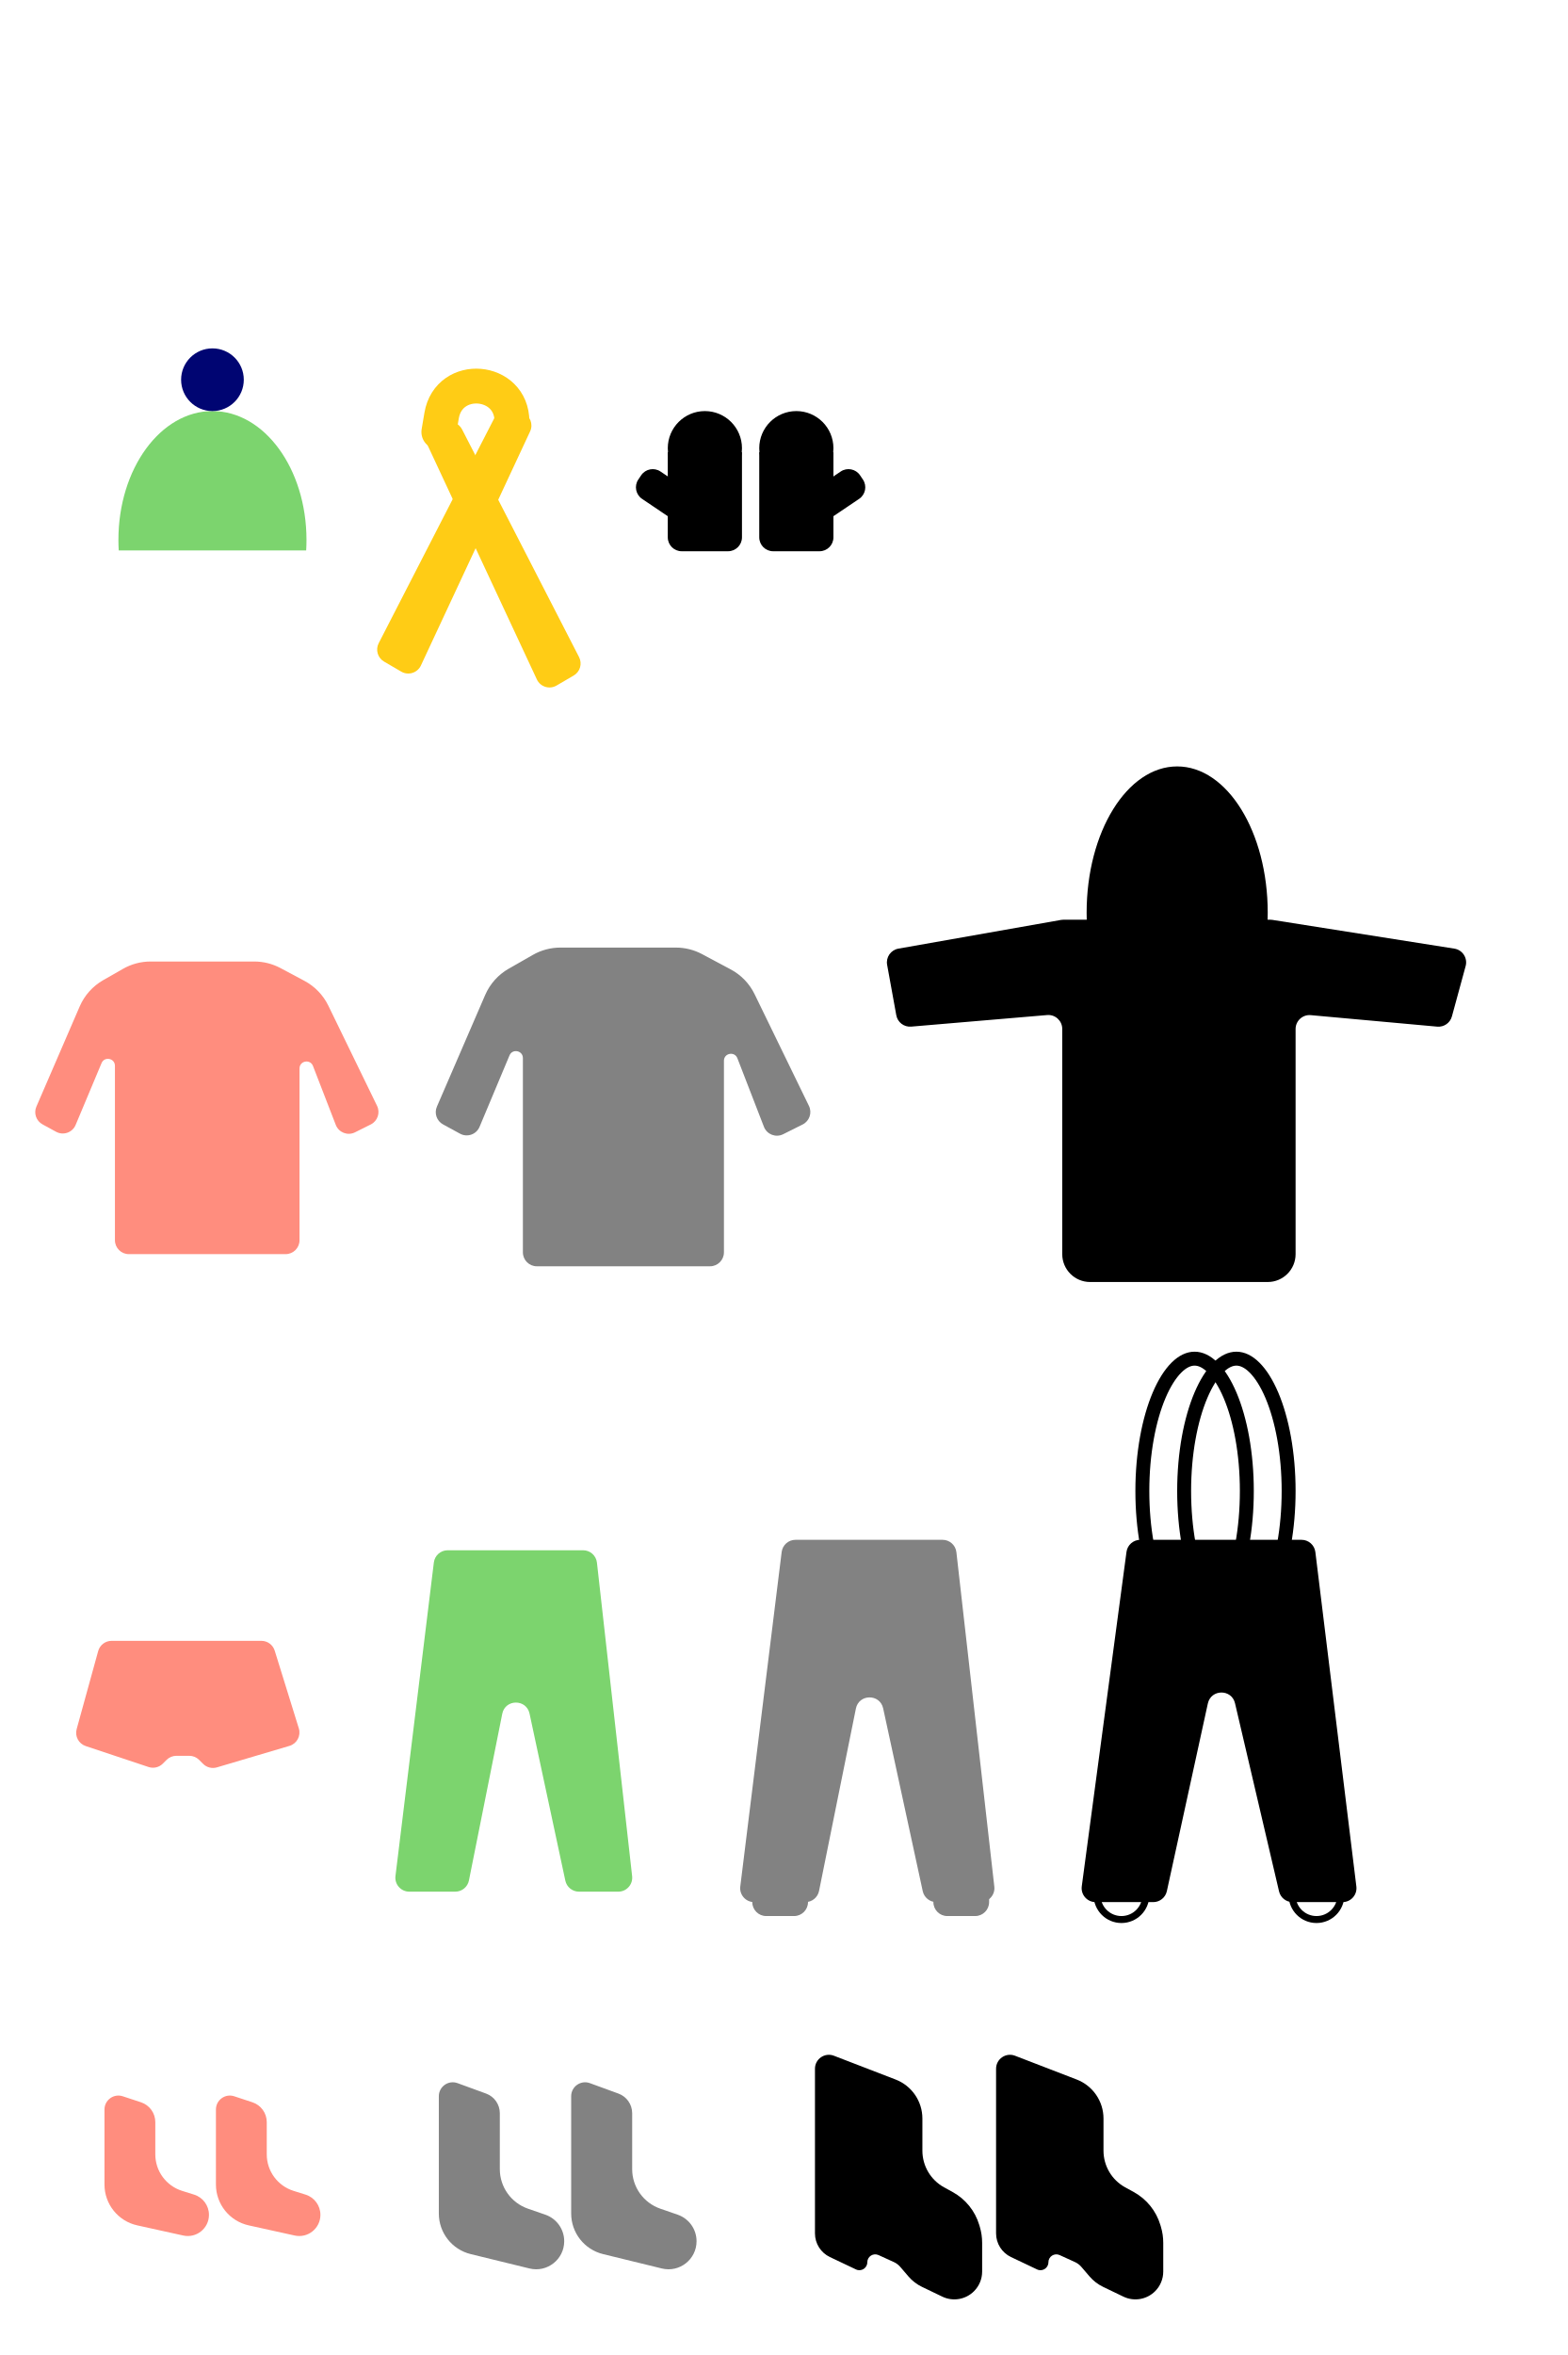
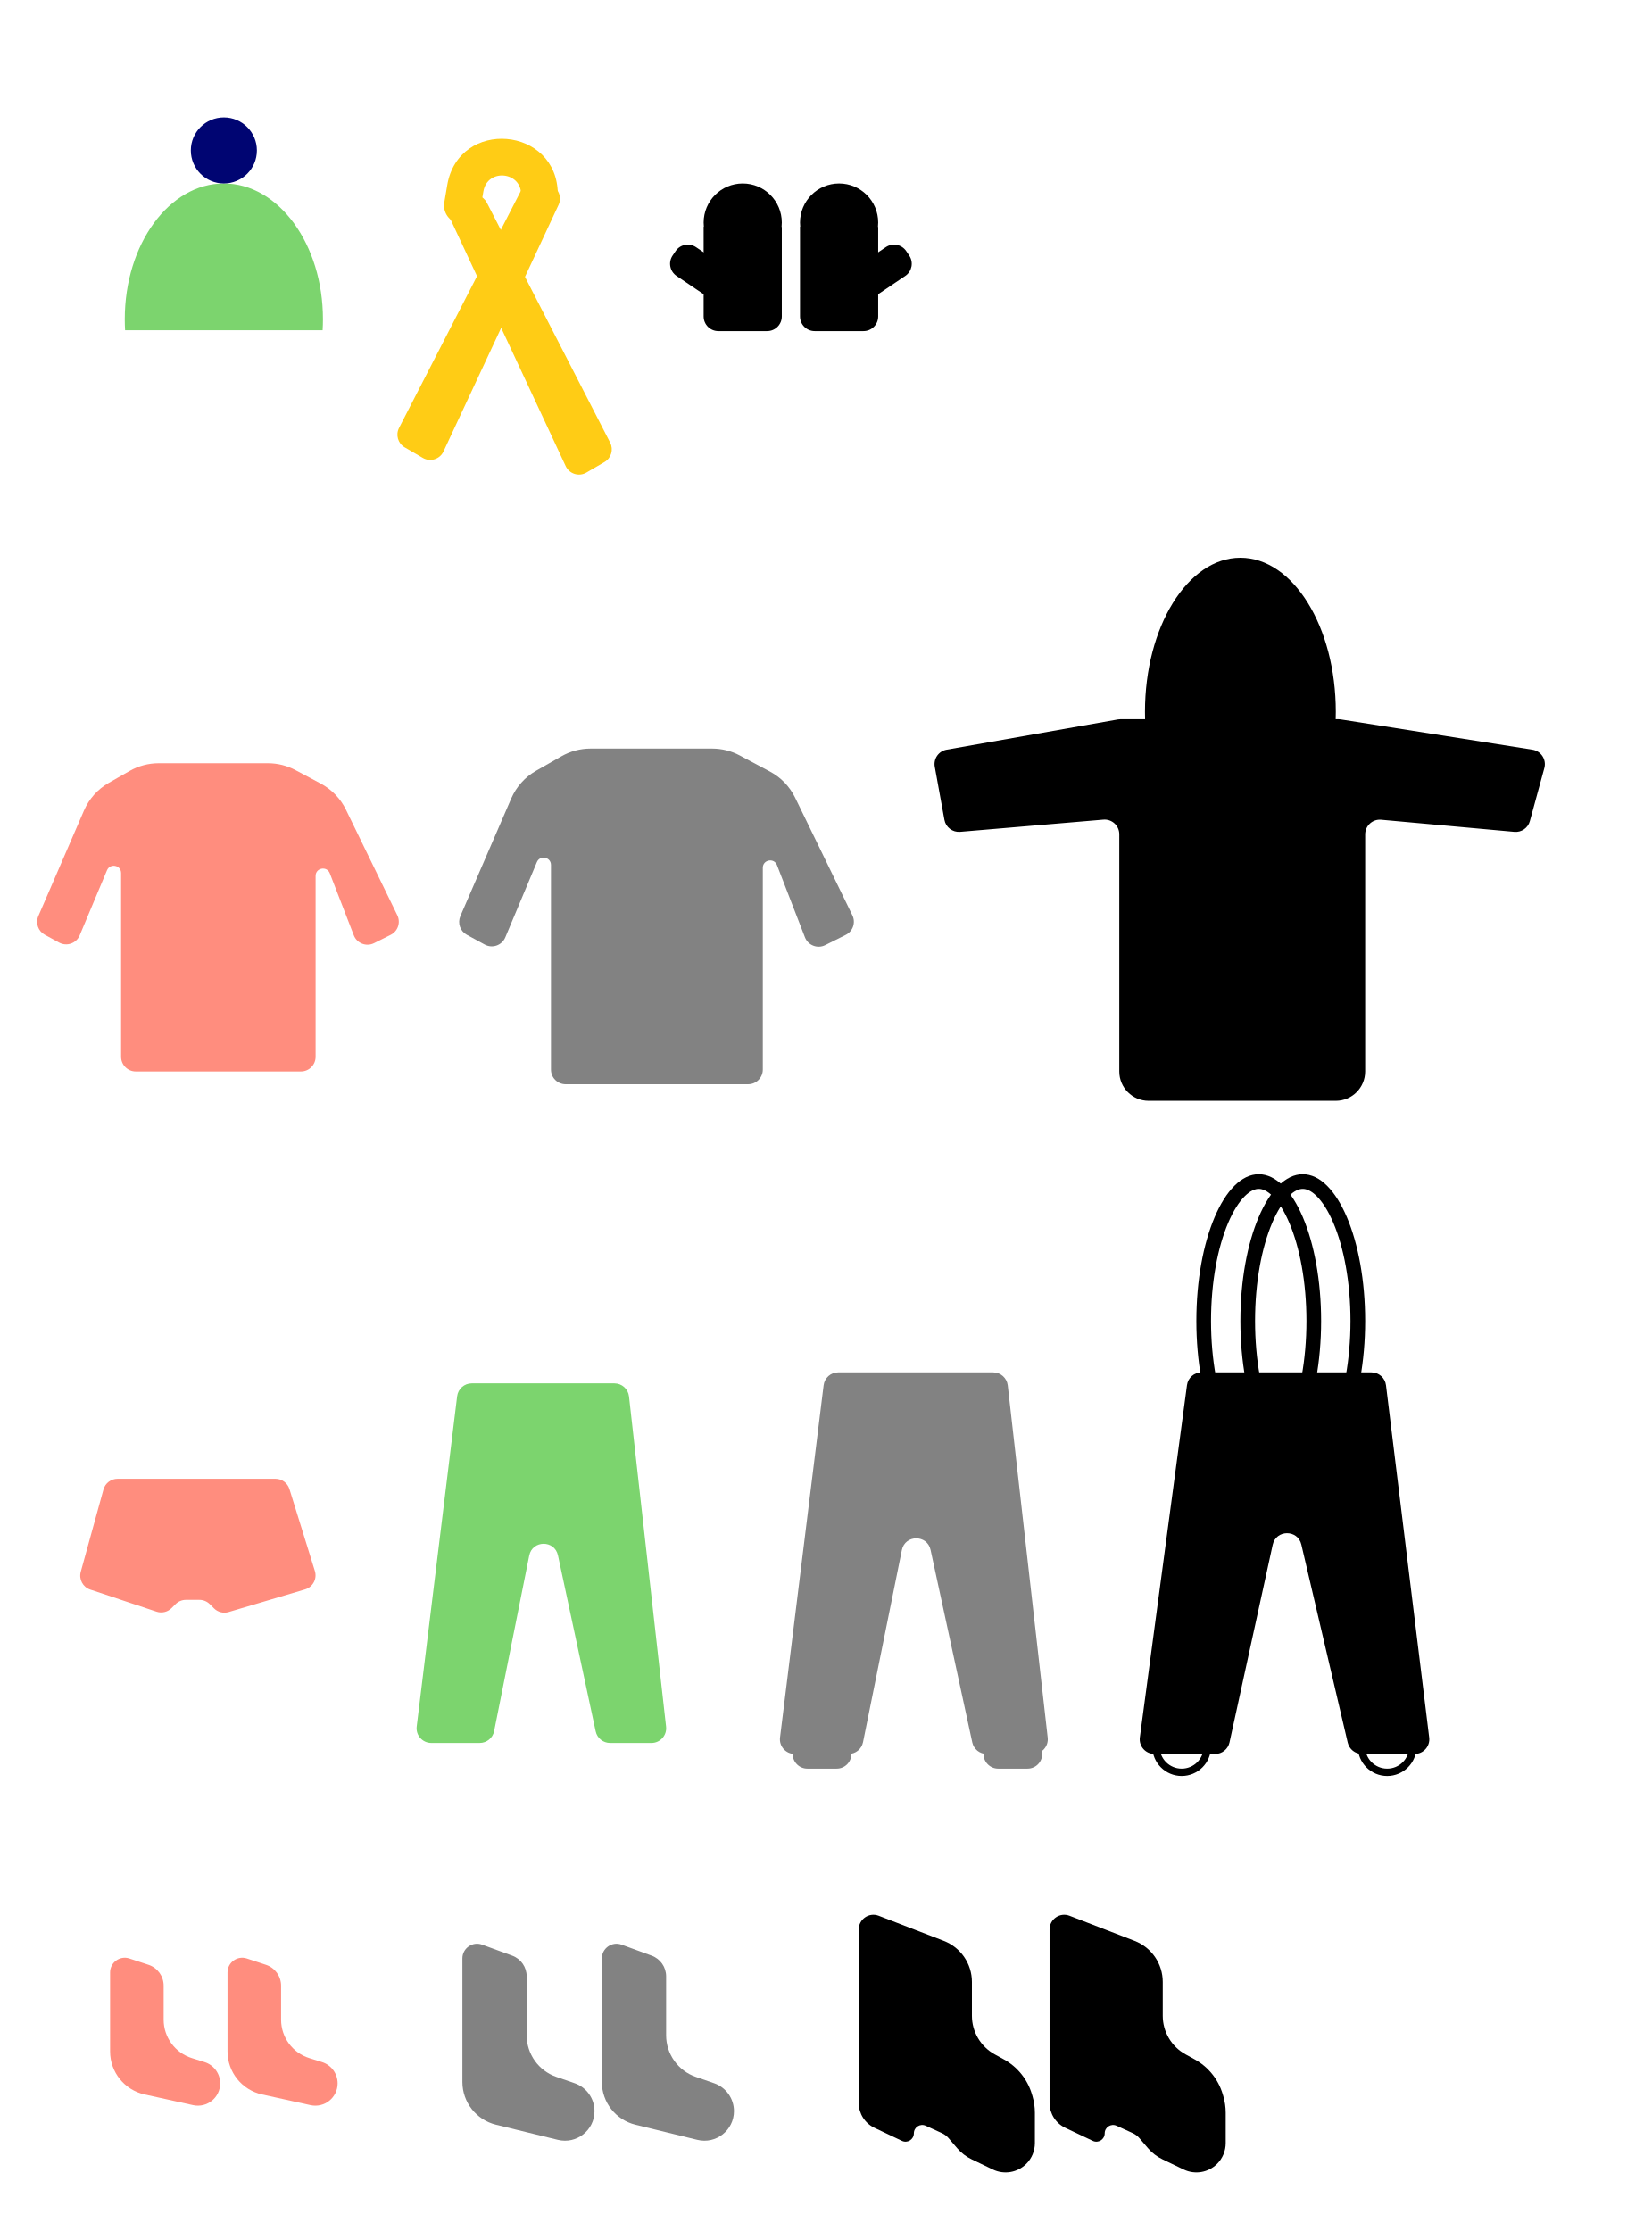
- <svg xmlns="http://www.w3.org/2000/svg" width="225" height="338" viewBox="0 0 225 338" fill="none">
-   <path d="M15 313.536V302.766C15 301.403 16.333 300.44 17.627 300.867L20.237 301.728C21.467 302.133 22.297 303.282 22.297 304.577V309.206C22.297 311.606 23.857 313.728 26.149 314.444L27.867 314.981C29.136 315.378 30 316.553 30 317.883C30 319.826 28.202 321.27 26.305 320.851L19.707 319.395C16.958 318.788 15 316.352 15 313.536Z" fill="#FF8D7E" />
-   <path d="M31 313.536V302.766C31 301.403 32.333 300.44 33.627 300.867L36.237 301.728C37.467 302.133 38.297 303.282 38.297 304.577V309.206C38.297 311.606 39.857 313.728 42.149 314.444L43.867 314.981C45.136 315.378 46 316.553 46 317.883C46 319.826 44.202 321.27 42.305 320.851L35.707 319.395C32.958 318.788 31 316.352 31 313.536Z" fill="#FF8D7E" />
-   <path d="M63 317.69V300.86C63 299.471 64.382 298.505 65.686 298.982L69.787 300.48C70.97 300.912 71.757 302.038 71.757 303.298V311.328C71.757 313.885 73.377 316.161 75.794 316.998L78.29 317.862C79.912 318.423 81 319.951 81 321.668C81 324.28 78.552 326.202 76.015 325.581L67.575 323.518C64.889 322.862 63 320.455 63 317.69Z" fill="#828282" />
-   <path d="M82 317.69V300.86C82 299.471 83.382 298.505 84.686 298.982L88.787 300.48C89.97 300.912 90.757 302.038 90.757 303.298V311.328C90.757 313.885 92.377 316.161 94.794 316.998L97.29 317.862C98.912 318.423 100 319.951 100 321.668C100 324.28 97.552 326.202 95.015 325.581L86.575 323.518C83.889 322.862 82 320.455 82 317.69Z" fill="#828282" />
-   <path d="M117 320.549V296.914C117 295.51 118.409 294.543 119.719 295.048L128.579 298.463C130.895 299.355 132.422 301.58 132.422 304.061V308.675C132.422 310.865 133.615 312.881 135.535 313.935L136.769 314.612C138.61 315.623 139.98 317.316 140.583 319.327L140.663 319.592C140.886 320.338 141 321.113 141 321.891V326.026C141 327.085 140.58 328.1 139.831 328.848C138.632 330.047 136.808 330.358 135.28 329.623L132.374 328.227C131.623 327.866 130.956 327.352 130.414 326.719L129.25 325.359C128.995 325.06 128.678 324.821 128.321 324.659L126.122 323.657C125.369 323.314 124.513 323.865 124.513 324.692C124.513 325.527 123.643 326.078 122.888 325.719L119.146 323.943C117.835 323.321 117 322 117 320.549Z" fill="black" />
-   <path d="M143 320.549V296.914C143 295.51 144.409 294.543 145.719 295.048L154.579 298.463C156.895 299.355 158.422 301.58 158.422 304.061V308.675C158.422 310.865 159.615 312.881 161.535 313.935L162.769 314.612C164.61 315.623 165.98 317.316 166.583 319.327L166.663 319.592C166.886 320.338 167 321.113 167 321.891V326.026C167 327.085 166.58 328.1 165.831 328.848C164.632 330.047 162.808 330.358 161.28 329.623L158.374 328.227C157.623 327.866 156.956 327.352 156.414 326.719L155.25 325.359C154.995 325.06 154.678 324.821 154.321 324.659L152.122 323.657C151.369 323.314 150.513 323.865 150.513 324.692C150.513 325.527 149.643 326.078 148.888 325.719L145.146 323.943C143.835 323.321 143 322 143 320.549Z" fill="black" />
-   <path d="M11.005 248.171L14.095 236.968C14.334 236.101 15.123 235.5 16.023 235.5H37.527C38.403 235.5 39.177 236.07 39.437 236.907L42.9 248.065C43.23 249.13 42.626 250.259 41.558 250.576L31.141 253.662C30.438 253.87 29.677 253.677 29.159 253.159L28.586 252.586C28.211 252.211 27.702 252 27.172 252H25.328C24.798 252 24.289 252.211 23.914 252.586L23.374 253.126C22.838 253.662 22.046 253.849 21.327 253.609L12.3 250.6C11.291 250.264 10.722 249.196 11.005 248.171Z" fill="#FF8D7E" />
-   <path d="M62.285 224.257L56.775 269.257C56.629 270.449 57.559 271.5 58.76 271.5H65.36C66.314 271.5 67.135 270.827 67.322 269.892L72.106 245.968C72.532 243.839 75.568 243.819 76.023 245.941L81.161 269.919C81.359 270.841 82.174 271.5 83.117 271.5H88.763C89.956 271.5 90.883 270.462 90.751 269.277L85.699 224.277C85.586 223.265 84.73 222.5 83.712 222.5H64.27C63.26 222.5 62.408 223.254 62.285 224.257Z" fill="#7CD46E" />
-   <path d="M112.218 222.754L106.278 270.754C106.13 271.947 107.061 273 108.263 273H115.625C116.576 273 117.396 272.329 117.585 271.396L122.875 245.222C123.304 243.099 126.332 243.078 126.79 245.195L132.47 271.423C132.669 272.343 133.483 273 134.425 273H140.76C141.954 273 142.882 271.961 142.748 270.775L137.303 222.775C137.188 221.764 136.333 221 135.315 221H114.203C113.193 221 112.342 221.752 112.218 222.754Z" fill="#828282" />
-   <path d="M161.724 222.735L155.303 270.735C155.143 271.934 156.075 273 157.285 273H165.564C166.504 273 167.317 272.345 167.518 271.427L173.403 244.491C173.858 242.41 176.819 242.388 177.304 244.462L183.624 271.456C183.836 272.36 184.642 273 185.571 273H192.74C193.941 273 194.871 271.949 194.725 270.757L188.839 222.757C188.716 221.754 187.864 221 186.853 221H163.707C162.705 221 161.857 221.742 161.724 222.735Z" fill="black" />
-   <circle cx="161" cy="272" r="3.5" stroke="black" />
-   <circle cx="189" cy="272" r="3.5" stroke="black" />
-   <path d="M179 214C179 219.422 178.064 224.283 176.59 227.751C175.852 229.487 174.999 230.828 174.103 231.719C173.211 232.607 172.332 233 171.5 233C170.668 233 169.789 232.607 168.897 231.719C168.001 230.828 167.148 229.487 166.41 227.751C164.936 224.283 164 219.422 164 214C164 208.578 164.936 203.717 166.41 200.249C167.148 198.513 168.001 197.172 168.897 196.281C169.789 195.393 170.668 195 171.5 195C172.332 195 173.211 195.393 174.103 196.281C174.999 197.172 175.852 198.513 176.59 200.249C178.064 203.717 179 208.578 179 214Z" stroke="black" stroke-width="2" />
-   <path d="M185 214C185 219.422 184.064 224.283 182.59 227.751C181.852 229.487 180.999 230.828 180.103 231.719C179.211 232.607 178.332 233 177.5 233C176.668 233 175.789 232.607 174.897 231.719C174.001 230.828 173.148 229.487 172.41 227.751C170.936 224.283 170 219.422 170 214C170 208.578 170.936 203.717 172.41 200.249C173.148 198.513 174.001 197.172 174.897 196.281C175.789 195.393 176.668 195 177.5 195C178.332 195 179.211 195.393 180.103 196.281C180.999 197.172 181.852 198.513 182.59 200.249C184.064 203.717 185 208.578 185 214Z" stroke="black" stroke-width="2" />
-   <rect x="108" y="267" width="8" height="8" rx="2" fill="#828282" />
-   <rect x="134" y="267" width="8" height="8" rx="2" fill="#828282" />
-   <path d="M41 180H18.5C17.395 180 16.5 179.105 16.5 178V152.97C16.5 151.879 15 151.577 14.578 152.584L10.857 161.457C10.399 162.55 9.095 163.007 8.055 162.439L6.103 161.374C5.195 160.879 4.814 159.774 5.225 158.825L11.442 144.448C12.129 142.859 13.312 141.536 14.815 140.677L17.655 139.054C18.864 138.363 20.232 138 21.625 138H36.5C37.813 138 39.106 138.323 40.265 138.941L43.708 140.777C45.197 141.572 46.398 142.818 47.137 144.336L54.135 158.721C54.614 159.707 54.211 160.895 53.23 161.385L50.966 162.517C49.911 163.044 48.632 162.55 48.206 161.45L44.933 152.992C44.533 151.96 43 152.246 43 153.353V178C43 179.105 42.105 180 41 180Z" fill="#FF8D7E" />
-   <path d="M101.931 181.743H77.069C75.965 181.743 75.069 180.847 75.069 179.743V151.862C75.069 150.77 73.569 150.468 73.147 151.475L68.847 161.729C68.389 162.822 67.085 163.279 66.045 162.711L63.602 161.379C62.695 160.884 62.314 159.779 62.724 158.829L69.654 142.804C70.341 141.215 71.525 139.892 73.028 139.033L76.492 137.054C77.701 136.363 79.069 136 80.461 136H97.03C98.343 136 99.636 136.323 100.794 136.941L104.905 139.134C106.396 139.928 107.596 141.174 108.335 142.693L116.135 158.726C116.614 159.712 116.211 160.9 115.23 161.39L112.431 162.789C111.377 163.316 110.097 162.822 109.672 161.722L105.863 151.884C105.464 150.851 103.931 151.137 103.931 152.245V179.743C103.931 180.847 103.035 181.743 101.931 181.743Z" fill="#828282" />
-   <path d="M128.675 145.711L127.36 138.478C127.161 137.387 127.888 136.343 128.98 136.151L152.328 132.03C152.442 132.01 152.559 132 152.675 132H182.343C182.448 132 182.552 132.008 182.655 132.024L208.795 136.152C209.972 136.338 210.726 137.504 210.413 138.654L208.441 145.883C208.186 146.818 207.296 147.436 206.33 147.348L188.181 145.698C187.01 145.592 186 146.514 186 147.69V180C186 182.209 184.209 184 182 184H156.5C154.291 184 152.5 182.209 152.5 180V147.677C152.5 146.506 151.498 145.585 150.33 145.685L130.812 147.346C129.785 147.433 128.859 146.725 128.675 145.711Z" fill="black" />
-   <ellipse cx="169" cy="131" rx="13" ry="21" fill="black" />
-   <path fill-rule="evenodd" clip-rule="evenodd" d="M43.956 79C43.985 78.505 44 78.005 44 77.5C44 67.283 37.956 59 30.5 59C23.044 59 17 67.283 17 77.5C17 78.005 17.015 78.505 17.044 79H43.956Z" fill="#7CD46E" />
-   <circle cx="30.5" cy="54.5" r="4.5" fill="#000572" />
-   <path d="M76.105 61.917L60.427 95.514C59.929 96.58 58.623 96.989 57.607 96.396L55.138 94.955C54.219 94.42 53.881 93.259 54.367 92.314L71.168 59.619C71.64 58.701 72.732 58.293 73.69 58.676L75.036 59.214C76.102 59.641 76.591 60.876 76.105 61.917Z" fill="#FFCC15" />
-   <path d="M61.395 63.917L77.073 97.514C77.571 98.58 78.877 98.989 79.893 98.396L82.362 96.955C83.281 96.42 83.619 95.259 83.133 94.314L66.332 61.619C65.86 60.701 64.768 60.293 63.81 60.676L62.464 61.214C61.398 61.641 60.909 62.876 61.395 63.917Z" fill="#FFCC15" />
-   <path d="M63 62L63.398 59.651C64.439 53.502 73.5 54.264 73.5 60.5V60.5" stroke="#FFCC15" stroke-width="5" stroke-linecap="round" stroke-linejoin="round" />
-   <path d="M109 64.917H119.651V77.118C119.651 78.223 118.755 79.118 117.651 79.118H111C109.895 79.118 109 78.223 109 77.118V64.917Z" fill="black" />
-   <circle cx="114.325" cy="64.325" r="5.325" fill="black" />
-   <rect x="115.485" y="71.188" width="8.284" height="4.734" rx="2" transform="rotate(-34 115.485 71.1883)" fill="black" />
-   <path d="M106.52 64.917H95.869V77.118C95.869 78.223 96.765 79.118 97.869 79.118H104.52C105.625 79.118 106.52 78.223 106.52 77.118V64.917Z" fill="black" />
-   <circle r="5.325" transform="matrix(-1 0 0 1 101.195 64.3254)" fill="black" />
-   <rect width="8.284" height="4.734" rx="2" transform="matrix(-0.829038 -0.559193 -0.559193 0.829038 100.035 71.1883)" fill="black" />
+ <svg xmlns="http://www.w3.org/2000/svg" width="225" height="304" viewBox="0 0 225 304" fill="none">
+   <path d="M15 279.536V268.766C15 267.403 16.333 266.44 17.627 266.867L20.237 267.728C21.467 268.133 22.297 269.282 22.297 270.577V275.206C22.297 277.606 23.857 279.728 26.149 280.444L27.867 280.981C29.136 281.378 30 282.553 30 283.883C30 285.826 28.202 287.27 26.305 286.851L19.707 285.395C16.958 284.788 15 282.352 15 279.536Z" fill="#FF8D7E" />
+   <path d="M31 279.536V268.766C31 267.403 32.333 266.44 33.627 266.867L36.237 267.728C37.467 268.133 38.297 269.282 38.297 270.577V275.206C38.297 277.606 39.857 279.728 42.149 280.444L43.867 280.981C45.136 281.378 46 282.553 46 283.883C46 285.826 44.202 287.27 42.305 286.851L35.707 285.395C32.958 284.788 31 282.352 31 279.536Z" fill="#FF8D7E" />
+   <path d="M63 283.69V266.86C63 265.471 64.382 264.505 65.686 264.982L69.787 266.48C70.97 266.912 71.757 268.038 71.757 269.298V277.328C71.757 279.885 73.377 282.161 75.794 282.998L78.29 283.862C79.912 284.423 81 285.951 81 287.668C81 290.28 78.552 292.202 76.015 291.581L67.575 289.518C64.889 288.862 63 286.455 63 283.69Z" fill="#828282" />
+   <path d="M82 283.69V266.86C82 265.471 83.382 264.505 84.686 264.982L88.787 266.48C89.97 266.912 90.757 268.038 90.757 269.298V277.328C90.757 279.885 92.377 282.161 94.794 282.998L97.29 283.862C98.912 284.423 100 285.951 100 287.668C100 290.28 97.552 292.202 95.015 291.581L86.575 289.518C83.889 288.862 82 286.455 82 283.69Z" fill="#828282" />
+   <path d="M117 286.549V262.914C117 261.51 118.409 260.543 119.719 261.048L128.579 264.463C130.895 265.355 132.422 267.58 132.422 270.061V274.675C132.422 276.865 133.615 278.881 135.535 279.935L136.769 280.612C138.61 281.623 139.98 283.316 140.583 285.327L140.663 285.592C140.886 286.338 141 287.113 141 287.891V292.026C141 293.085 140.58 294.1 139.831 294.848C138.632 296.047 136.808 296.358 135.28 295.623L132.374 294.227C131.623 293.866 130.956 293.352 130.414 292.719L129.25 291.359C128.995 291.06 128.678 290.821 128.321 290.659L126.122 289.657C125.369 289.314 124.513 289.865 124.513 290.692C124.513 291.527 123.643 292.078 122.888 291.719L119.146 289.943C117.835 289.321 117 288 117 286.549Z" fill="black" />
+   <path d="M143 286.549V262.914C143 261.51 144.409 260.543 145.719 261.048L154.579 264.463C156.895 265.355 158.422 267.58 158.422 270.061V274.675C158.422 276.865 159.615 278.881 161.535 279.935L162.769 280.612C164.61 281.623 165.98 283.316 166.583 285.327L166.663 285.592C166.886 286.338 167 287.113 167 287.891V292.026C167 293.085 166.58 294.1 165.831 294.848C164.632 296.047 162.808 296.358 161.28 295.623L158.374 294.227C157.623 293.866 156.956 293.352 156.414 292.719L155.25 291.359C154.995 291.06 154.678 290.821 154.321 290.659L152.122 289.657C151.369 289.314 150.513 289.865 150.513 290.692C150.513 291.527 149.643 292.078 148.888 291.719L145.146 289.943C143.835 289.321 143 288 143 286.549Z" fill="black" />
+   <path d="M11.005 214.171L14.095 202.968C14.334 202.101 15.123 201.5 16.023 201.5H37.527C38.403 201.5 39.177 202.07 39.437 202.907L42.9 214.065C43.23 215.13 42.626 216.259 41.558 216.576L31.141 219.662C30.438 219.87 29.677 219.677 29.159 219.159L28.586 218.586C28.211 218.211 27.702 218 27.172 218H25.328C24.798 218 24.289 218.211 23.914 218.586L23.374 219.126C22.838 219.662 22.046 219.849 21.327 219.609L12.3 216.6C11.291 216.264 10.722 215.196 11.005 214.171Z" fill="#FF8D7E" />
+   <path d="M62.285 190.257L56.775 235.257C56.629 236.449 57.559 237.5 58.76 237.5H65.36C66.314 237.5 67.135 236.827 67.322 235.892L72.106 211.968C72.532 209.839 75.568 209.819 76.023 211.941L81.161 235.919C81.359 236.841 82.174 237.5 83.117 237.5H88.763C89.956 237.5 90.883 236.462 90.751 235.277L85.699 190.277C85.586 189.265 84.73 188.5 83.712 188.5H64.27C63.26 188.5 62.408 189.254 62.285 190.257Z" fill="#7CD46E" />
+   <path d="M112.218 188.754L106.278 236.754C106.13 237.947 107.061 239 108.263 239H115.625C116.576 239 117.396 238.329 117.585 237.396L122.875 211.222C123.304 209.099 126.332 209.078 126.79 211.195L132.47 237.423C132.669 238.343 133.483 239 134.425 239H140.76C141.954 239 142.882 237.961 142.748 236.775L137.303 188.775C137.188 187.764 136.333 187 135.315 187H114.203C113.193 187 112.342 187.752 112.218 188.754Z" fill="#828282" />
+   <path d="M161.724 188.735L155.303 236.735C155.143 237.934 156.075 239 157.285 239H165.564C166.504 239 167.317 238.345 167.518 237.427L173.403 210.491C173.858 208.41 176.819 208.388 177.304 210.462L183.624 237.456C183.836 238.36 184.642 239 185.571 239H192.74C193.941 239 194.871 237.949 194.725 236.757L188.839 188.757C188.716 187.754 187.864 187 186.853 187H163.707C162.705 187 161.857 187.742 161.724 188.735Z" fill="black" />
+   <circle cx="161" cy="238" r="3.5" stroke="black" />
+   <circle cx="189" cy="238" r="3.5" stroke="black" />
+   <path d="M179 180C179 185.422 178.064 190.283 176.59 193.751C175.852 195.487 174.999 196.828 174.103 197.719C173.211 198.607 172.332 199 171.5 199C170.668 199 169.789 198.607 168.897 197.719C168.001 196.828 167.148 195.487 166.41 193.751C164.936 190.283 164 185.422 164 180C164 174.578 164.936 169.717 166.41 166.249C167.148 164.513 168.001 163.172 168.897 162.281C169.789 161.393 170.668 161 171.5 161C172.332 161 173.211 161.393 174.103 162.281C174.999 163.172 175.852 164.513 176.59 166.249C178.064 169.717 179 174.578 179 180Z" stroke="black" stroke-width="2" />
+   <path d="M185 180C185 185.422 184.064 190.283 182.59 193.751C181.852 195.487 180.999 196.828 180.103 197.719C179.211 198.607 178.332 199 177.5 199C176.668 199 175.789 198.607 174.897 197.719C174.001 196.828 173.148 195.487 172.41 193.751C170.936 190.283 170 185.422 170 180C170 174.578 170.936 169.717 172.41 166.249C173.148 164.513 174.001 163.172 174.897 162.281C175.789 161.393 176.668 161 177.5 161C178.332 161 179.211 161.393 180.103 162.281C180.999 163.172 181.852 164.513 182.59 166.249C184.064 169.717 185 174.578 185 180Z" stroke="black" stroke-width="2" />
+   <rect x="108" y="233" width="8" height="8" rx="2" fill="#828282" />
+   <rect x="134" y="233" width="8" height="8" rx="2" fill="#828282" />
+   <path d="M41 146H18.5C17.395 146 16.5 145.105 16.5 144V118.97C16.5 117.879 15 117.577 14.578 118.584L10.857 127.457C10.399 128.55 9.095 129.007 8.055 128.439L6.103 127.374C5.195 126.879 4.814 125.774 5.225 124.825L11.442 110.448C12.129 108.859 13.312 107.536 14.815 106.677L17.655 105.054C18.864 104.363 20.232 104 21.625 104H36.5C37.813 104 39.106 104.323 40.265 104.941L43.708 106.777C45.197 107.572 46.398 108.818 47.137 110.336L54.135 124.721C54.614 125.707 54.211 126.895 53.23 127.385L50.966 128.517C49.911 129.044 48.632 128.55 48.206 127.45L44.933 118.992C44.533 117.96 43 118.246 43 119.353V144C43 145.105 42.105 146 41 146Z" fill="#FF8D7E" />
+   <path d="M101.931 147.743H77.069C75.965 147.743 75.069 146.847 75.069 145.743V117.862C75.069 116.77 73.569 116.468 73.147 117.475L68.847 127.729C68.389 128.822 67.085 129.279 66.045 128.711L63.602 127.379C62.695 126.884 62.314 125.779 62.724 124.829L69.654 108.804C70.341 107.215 71.525 105.892 73.028 105.033L76.492 103.054C77.701 102.363 79.069 102 80.461 102H97.03C98.343 102 99.636 102.323 100.794 102.941L104.905 105.134C106.396 105.928 107.596 107.174 108.335 108.693L116.135 124.726C116.614 125.712 116.211 126.9 115.23 127.39L112.431 128.789C111.377 129.316 110.097 128.822 109.672 127.722L105.863 117.884C105.464 116.851 103.931 117.137 103.931 118.245V145.743C103.931 146.847 103.035 147.743 101.931 147.743Z" fill="#828282" />
+   <path d="M128.675 111.711L127.36 104.478C127.161 103.387 127.888 102.343 128.98 102.151L152.328 98.03C152.442 98.01 152.559 98 152.675 98H182.343C182.448 98 182.552 98.008 182.655 98.025L208.795 102.152C209.972 102.338 210.726 103.504 210.413 104.654L208.441 111.883C208.186 112.818 207.296 113.436 206.33 113.348L188.181 111.698C187.01 111.592 186 112.514 186 113.69V146C186 148.209 184.209 150 182 150H156.5C154.291 150 152.5 148.209 152.5 146V113.677C152.5 112.506 151.498 111.585 150.33 111.685L130.812 113.346C129.785 113.433 128.859 112.725 128.675 111.711Z" fill="black" />
+   <ellipse cx="169" cy="97" rx="13" ry="21" fill="black" />
+   <path fill-rule="evenodd" clip-rule="evenodd" d="M43.956 45C43.985 44.505 44 44.005 44 43.5C44 33.283 37.956 25 30.5 25C23.044 25 17 33.283 17 43.5C17 44.005 17.015 44.505 17.044 45H43.956Z" fill="#7CD46E" />
+   <circle cx="30.5" cy="20.5" r="4.5" fill="#000572" />
+   <path d="M109 30.917H119.651V43.118C119.651 44.223 118.755 45.118 117.651 45.118H111C109.895 45.118 109 44.223 109 43.118V30.917Z" fill="black" />
+   <circle cx="114.325" cy="30.325" r="5.325" fill="black" />
+   <rect x="115.485" y="37.188" width="8.284" height="4.734" rx="2" transform="rotate(-34 115.485 37.1883)" fill="black" />
+   <path d="M106.52 30.917H95.869V43.118C95.869 44.223 96.765 45.118 97.869 45.118H104.52C105.625 45.118 106.52 44.223 106.52 43.118V30.917Z" fill="black" />
+   <circle r="5.325" transform="matrix(-1 0 0 1 101.195 30.3254)" fill="black" />
+   <rect width="8.284" height="4.734" rx="2" transform="matrix(-0.829038 -0.559193 -0.559193 0.829038 100.035 37.1883)" fill="black" />
+   <path d="M76.105 27.916L60.427 61.513C59.929 62.58 58.623 62.988 57.607 62.395L55.138 60.955C54.219 60.419 53.881 59.259 54.367 58.313L71.168 25.618C71.64 24.701 72.732 24.292 73.69 24.675L75.036 25.214C76.102 25.64 76.591 26.875 76.105 27.916Z" fill="#FFCC15" />
+   <path d="M61.395 29.916L77.073 63.513C77.571 64.579 78.877 64.988 79.893 64.395L82.362 62.955C83.281 62.419 83.619 61.259 83.133 60.313L66.332 27.618C65.86 26.701 64.768 26.292 63.81 26.675L62.464 27.214C61.398 27.64 60.909 28.875 61.395 29.916Z" fill="#FFCC15" />
+   <path fill-rule="evenodd" clip-rule="evenodd" d="M65.863 26.067C66.392 22.941 71 23.328 71 26.499H76C76 17.198 62.486 16.062 60.933 25.233L60.535 27.582C60.305 28.943 61.221 30.234 62.583 30.464C63.944 30.695 65.234 29.778 65.465 28.417L65.863 26.067Z" fill="#FFCC15" />
</svg>
